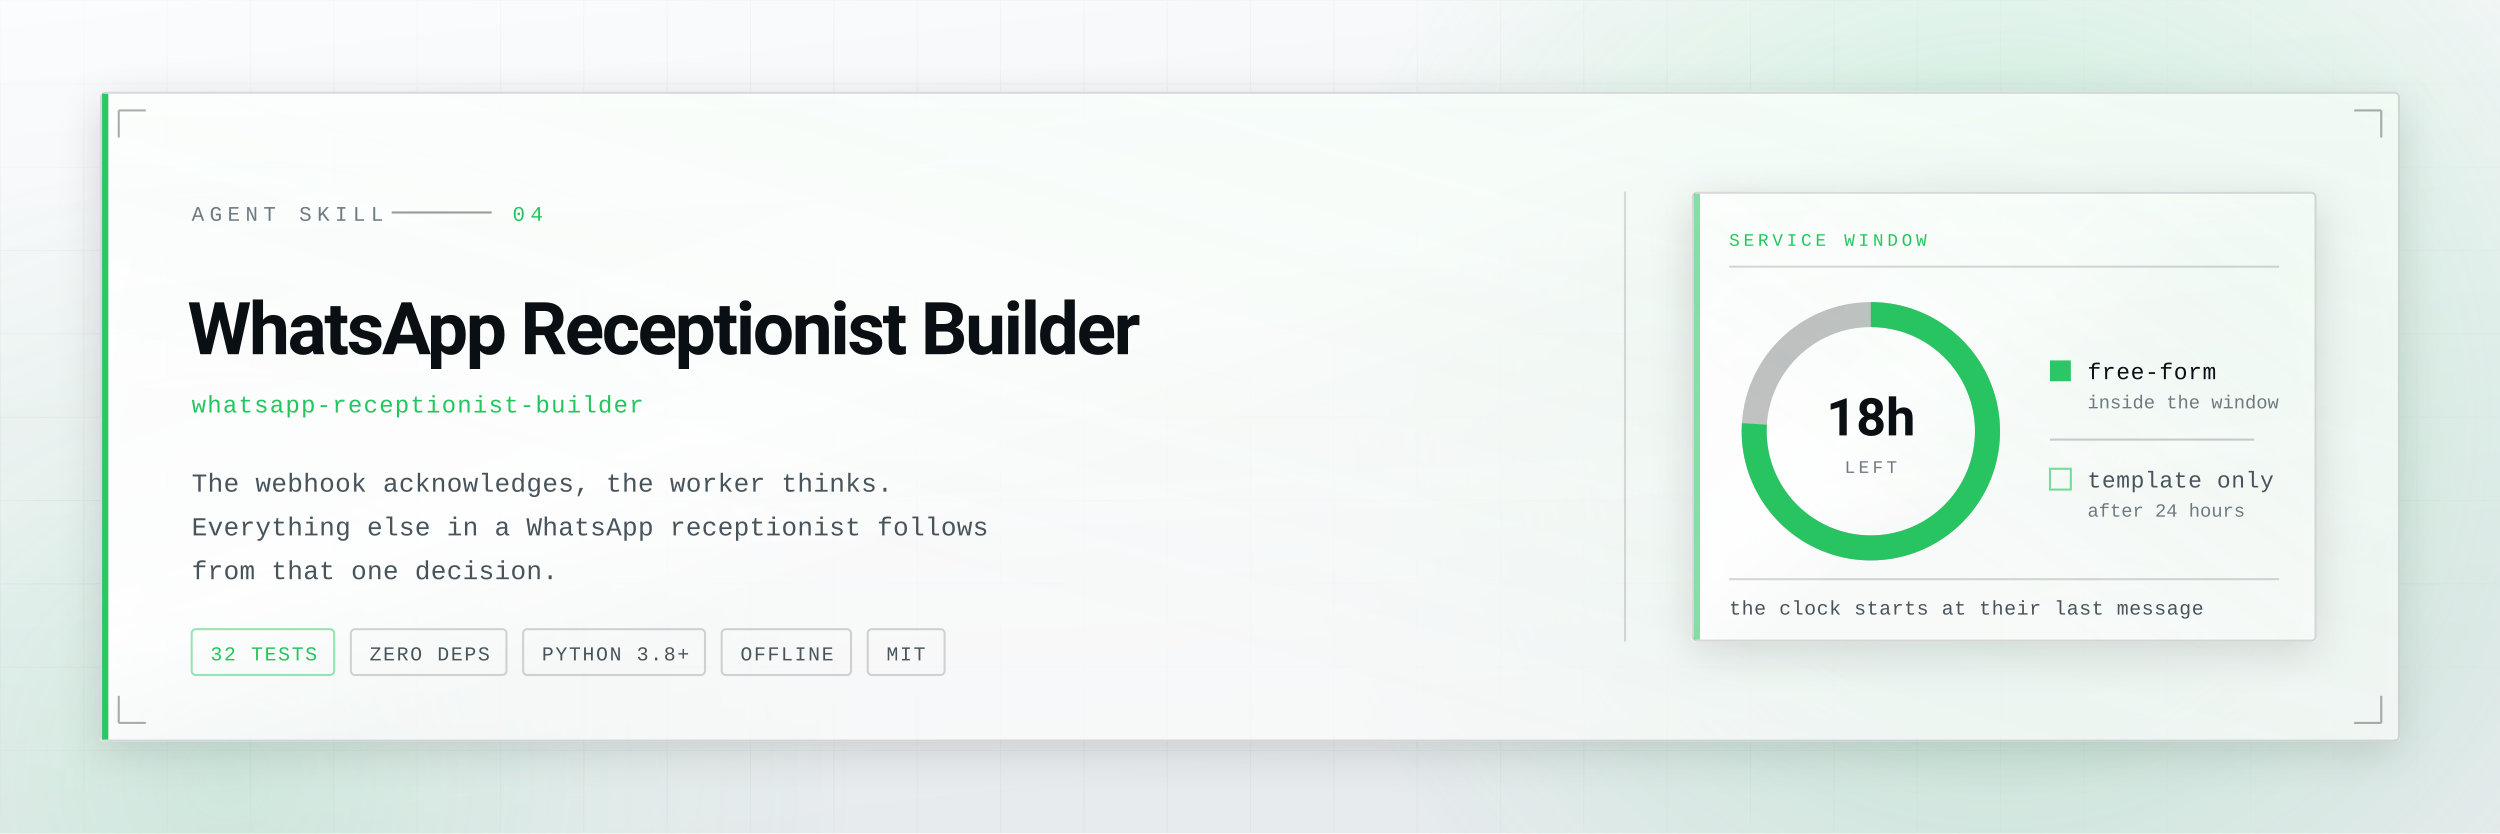
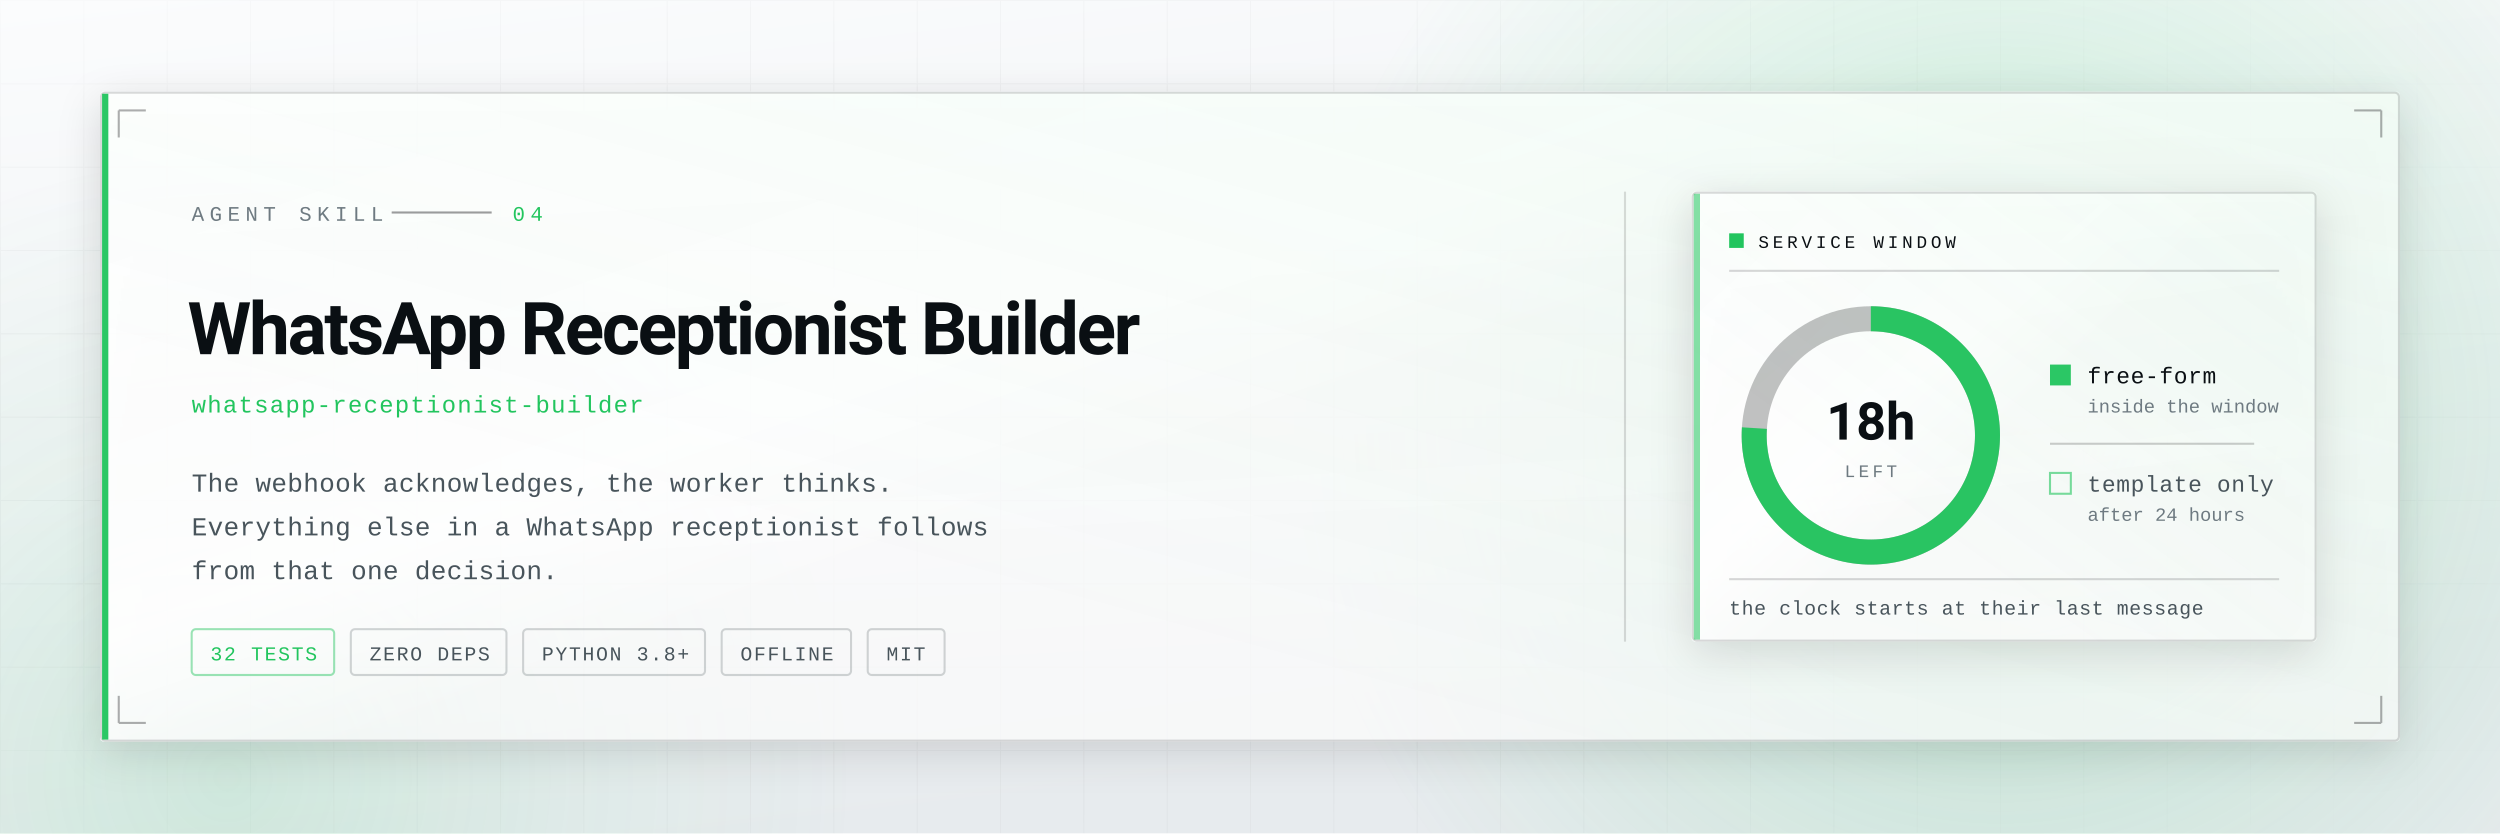
<svg xmlns="http://www.w3.org/2000/svg" width="1200" height="400" viewBox="0 0 1200 400" role="img">
  <defs>
    <linearGradient id="bg1" x1="0" y1="0" x2="0.35" y2="1">
      <stop offset="0" stop-color="#FBFCFD" />
      <stop offset="1" stop-color="#E7EBEE" />
    </linearGradient>
    <pattern id="grid2" width="40" height="40" patternUnits="userSpaceOnUse">
      <path d="M 40 0 L 0 0 0 40" fill="none" stroke="#0A0C0E" stroke-opacity="0.070" stroke-width="1" />
    </pattern>
    <radialGradient id="gmask3" cx="0.42" cy="0.5" r="0.75">
      <stop offset="0" stop-color="#fff" stop-opacity="1" />
      <stop offset="1" stop-color="#fff" stop-opacity="0" />
    </radialGradient>
    <mask id="gmask3m">
      <rect width="1200" height="400" fill="url(#gmask3)" />
    </mask>
    <radialGradient id="glow4" cx="0.5" cy="0.5" r="0.5">
      <stop offset="0" stop-color="#22C55E" stop-opacity="0.300" />
      <stop offset="0.55" stop-color="#22C55E" stop-opacity="0.105" />
      <stop offset="1" stop-color="#22C55E" stop-opacity="0" />
    </radialGradient>
    <radialGradient id="glow5" cx="0.5" cy="0.5" r="0.5">
      <stop offset="0" stop-color="#22C55E" stop-opacity="0.135" />
      <stop offset="0.55" stop-color="#22C55E" stop-opacity="0.047" />
      <stop offset="1" stop-color="#22C55E" stop-opacity="0" />
    </radialGradient>
    <linearGradient id="pane6" x1="0" y1="0" x2="0.2" y2="1">
      <stop offset="0" stop-color="#FFFFFF" stop-opacity="0.950" />
      <stop offset="1" stop-color="#FFFFFF" stop-opacity="0.740" />
    </linearGradient>
    <filter id="sh7" x="-20%" y="-20%" width="140%" height="160%">
      <feDropShadow dx="0" dy="6" stdDeviation="10" flood-color="#0A0C0E" flood-opacity="0.160" />
    </filter>
    <linearGradient id="sheen8" x1="0" y1="0" x2="1" y2="0.8">
      <stop offset="0" stop-color="#FFFFFF" stop-opacity="0" />
      <stop offset="0.42" stop-color="#FFFFFF" stop-opacity="0.765" />
      <stop offset="0.56" stop-color="#FFFFFF" stop-opacity="0" />
    </linearGradient>
    <clipPath id="clip9">
      <rect x="48.0" y="44.0" width="1104.0" height="312.0" rx="2" />
    </clipPath>
    <linearGradient id="edge10" x1="0" y1="0" x2="1" y2="0">
      <stop offset="0" stop-color="#FFFFFF" stop-opacity="0" />
      <stop offset="0.25" stop-color="#FFFFFF" stop-opacity="1.870" />
      <stop offset="0.75" stop-color="#FFFFFF" stop-opacity="0.680" />
      <stop offset="1" stop-color="#FFFFFF" stop-opacity="0" />
    </linearGradient>
    <linearGradient id="tint11" x1="1" y1="0" x2="0" y2="1">
      <stop offset="0" stop-color="#22C55E" stop-opacity="0.055" />
      <stop offset="0.7" stop-color="#22C55E" stop-opacity="0" />
    </linearGradient>
    <linearGradient id="pane12" x1="0" y1="0" x2="0.2" y2="1">
      <stop offset="0" stop-color="#FFFFFF" stop-opacity="0.950" />
      <stop offset="1" stop-color="#FFFFFF" stop-opacity="0.740" />
    </linearGradient>
    <filter id="sh13" x="-20%" y="-20%" width="140%" height="160%">
      <feDropShadow dx="0" dy="6" stdDeviation="10" flood-color="#0A0C0E" flood-opacity="0.160" />
    </filter>
    <linearGradient id="sheen14" x1="0" y1="0" x2="1" y2="0.8">
      <stop offset="0" stop-color="#FFFFFF" stop-opacity="0" />
      <stop offset="0.42" stop-color="#FFFFFF" stop-opacity="0.765" />
      <stop offset="0.56" stop-color="#FFFFFF" stop-opacity="0" />
    </linearGradient>
    <clipPath id="clip15">
      <rect x="812.0" y="92.0" width="300.0" height="216.0" rx="2" />
    </clipPath>
    <linearGradient id="edge16" x1="0" y1="0" x2="1" y2="0">
      <stop offset="0" stop-color="#FFFFFF" stop-opacity="0" />
      <stop offset="0.25" stop-color="#FFFFFF" stop-opacity="1.870" />
      <stop offset="0.75" stop-color="#FFFFFF" stop-opacity="0.680" />
      <stop offset="1" stop-color="#FFFFFF" stop-opacity="0" />
    </linearGradient>
    <linearGradient id="tint17" x1="1" y1="0" x2="0" y2="1">
      <stop offset="0" stop-color="#22C55E" stop-opacity="0.055" />
      <stop offset="0.7" stop-color="#22C55E" stop-opacity="0" />
    </linearGradient>
  </defs>
  <rect width="1200" height="400" fill="url(#bg1)" />
  <rect width="1200" height="400" fill="url(#grid2)" mask="url(#gmask3m)" />
  <circle cx="960.0" cy="200.0" r="340.0" fill="url(#glow4)" />
  <circle cx="110.0" cy="372.0" r="300.0" fill="url(#glow5)" />
  <rect x="48.0" y="44.0" width="1104.0" height="312.0" rx="2" fill="url(#pane6)" filter="url(#sh7)" />
  <g clip-path="url(#clip9)">
    <rect x="48.0" y="44.0" width="1104.0" height="312.0" fill="url(#sheen8)" />
  </g>
  <rect x="48.0" y="44.0" width="1104.0" height="1" fill="url(#edge10)" />
  <rect x="48.0" y="44.0" width="1104.0" height="312.0" rx="2" fill="url(#tint11)" />
  <rect x="48.5" y="44.5" width="1103.0" height="311.0" rx="2" fill="none" stroke="#0A0C0E" stroke-opacity="0.150" stroke-width="1" />
  <rect x="49.0" y="45.0" width="3" height="310.0" fill="#22C55E" fill-opacity="0.95" />
  <path d="M 57.0 53.0 h 13.0 M 57.0 53.0 v 13.0" stroke="#0A0C0E" stroke-opacity="0.330" stroke-width="1" />
  <path d="M 1143.0 53.0 h -13.0 M 1143.0 53.0 v 13.0" stroke="#0A0C0E" stroke-opacity="0.330" stroke-width="1" />
  <path d="M 57.0 347.0 h 13.0 M 57.0 347.0 v -13.0" stroke="#0A0C0E" stroke-opacity="0.330" stroke-width="1" />
  <path d="M 1143.0 347.0 h -13.0 M 1143.0 347.0 v -13.0" stroke="#0A0C0E" stroke-opacity="0.330" stroke-width="1" />
  <text x="92.0" y="106.0" font-family="ui-monospace, SFMono-Regular, Menlo, Consolas, &quot;Liberation Mono&quot;, monospace" font-size="10.0" font-weight="400" fill="#6E7A81" text-anchor="start" letter-spacing="2.60">AGENT SKILL</text>
  <line x1="188.0" y1="102.0" x2="236.0" y2="102.0" stroke="#0A0C0E" stroke-opacity="0.400" stroke-width="1.0" />
  <text x="246.0" y="106.0" font-family="ui-monospace, SFMono-Regular, Menlo, Consolas, &quot;Liberation Mono&quot;, monospace" font-size="10.0" font-weight="400" fill="#22C55E" text-anchor="start" letter-spacing="2.60">04</text>
  <text x="90.0" y="170.0" font-family="system-ui, -apple-system, &quot;Segoe UI&quot;, Roboto, Helvetica, Arial, sans-serif" font-size="35.0" font-weight="700" fill="#0A0F13" text-anchor="start" letter-spacing="-1.10">WhatsApp Receptionist Builder</text>
  <text x="92.0" y="198.0" font-family="ui-monospace, SFMono-Regular, Menlo, Consolas, &quot;Liberation Mono&quot;, monospace" font-size="11.5" font-weight="400" fill="#22C55E" text-anchor="start" letter-spacing="0.60">whatsapp-receptionist-builder</text>
  <text x="92.0" y="236.0" font-family="ui-monospace, SFMono-Regular, Menlo, Consolas, &quot;Liberation Mono&quot;, monospace" font-size="12.5" font-weight="400" fill="#48545B" text-anchor="start" letter-spacing="0.15">The webhook acknowledges, the worker thinks.</text>
  <text x="92.0" y="257.0" font-family="ui-monospace, SFMono-Regular, Menlo, Consolas, &quot;Liberation Mono&quot;, monospace" font-size="12.5" font-weight="400" fill="#48545B" text-anchor="start" letter-spacing="0.15">Everything else in a WhatsApp receptionist follows</text>
  <text x="92.0" y="278.0" font-family="ui-monospace, SFMono-Regular, Menlo, Consolas, &quot;Liberation Mono&quot;, monospace" font-size="12.5" font-weight="400" fill="#48545B" text-anchor="start" letter-spacing="0.15">from that one decision.</text>
  <rect x="92.0" y="302.0" width="68.4" height="22" rx="2" fill="none" stroke="#22C55E" stroke-opacity="0.450" />
  <text x="101.0" y="317.0" font-family="ui-monospace, SFMono-Regular, Menlo, Consolas, &quot;Liberation Mono&quot;, monospace" font-size="9.5" font-weight="400" fill="#22C55E" text-anchor="start" letter-spacing="0.80">32 TESTS</text>
  <rect x="168.4" y="302.0" width="74.7" height="22" rx="2" fill="none" stroke="#48545B" stroke-opacity="0.240" />
  <text x="177.4" y="317.0" font-family="ui-monospace, SFMono-Regular, Menlo, Consolas, &quot;Liberation Mono&quot;, monospace" font-size="9.5" font-weight="400" fill="#48545B" text-anchor="start" letter-spacing="0.80">ZERO DEPS</text>
  <rect x="251.1" y="302.0" width="87.3" height="22" rx="2" fill="none" stroke="#48545B" stroke-opacity="0.240" />
  <text x="260.1" y="317.0" font-family="ui-monospace, SFMono-Regular, Menlo, Consolas, &quot;Liberation Mono&quot;, monospace" font-size="9.5" font-weight="400" fill="#48545B" text-anchor="start" letter-spacing="0.80">PYTHON 3.8+</text>
  <rect x="346.4" y="302.0" width="62.1" height="22" rx="2" fill="none" stroke="#48545B" stroke-opacity="0.240" />
  <text x="355.4" y="317.0" font-family="ui-monospace, SFMono-Regular, Menlo, Consolas, &quot;Liberation Mono&quot;, monospace" font-size="9.5" font-weight="400" fill="#48545B" text-anchor="start" letter-spacing="0.80">OFFLINE</text>
  <rect x="416.5" y="302.0" width="36.9" height="22" rx="2" fill="none" stroke="#48545B" stroke-opacity="0.240" />
  <text x="425.5" y="317.0" font-family="ui-monospace, SFMono-Regular, Menlo, Consolas, &quot;Liberation Mono&quot;, monospace" font-size="9.5" font-weight="400" fill="#48545B" text-anchor="start" letter-spacing="0.80">MIT</text>
  <line x1="780.0" y1="92.0" x2="780.0" y2="308.0" stroke="#0A0C0E" stroke-opacity="0.140" stroke-width="1.0" />
  <rect x="812.0" y="92.0" width="300.0" height="216.0" rx="2" fill="url(#pane12)" filter="url(#sh13)" />
  <g clip-path="url(#clip15)">
    <rect x="812.0" y="92.0" width="300.0" height="216.0" fill="url(#sheen14)" />
  </g>
  <rect x="812.0" y="92.0" width="300.0" height="1" fill="url(#edge16)" />
  <rect x="812.0" y="92.0" width="300.0" height="216.0" rx="2" fill="url(#tint17)" />
  <rect x="812.5" y="92.5" width="299.0" height="215.0" rx="2" fill="none" stroke="#0A0C0E" stroke-opacity="0.150" stroke-width="1" />
  <rect x="813.0" y="93.0" width="3" height="214.0" fill="#22C55E" fill-opacity="0.55" />
-   <text x="830.0" y="118.0" font-family="ui-monospace, SFMono-Regular, Menlo, Consolas, &quot;Liberation Mono&quot;, monospace" font-size="8.5" font-weight="400" fill="#22C55E" text-anchor="start" letter-spacing="1.80">SERVICE WINDOW</text>
-   <line x1="830.0" y1="128.0" x2="1094.0" y2="128.0" stroke="#0A0C0E" stroke-opacity="0.160" stroke-width="1.0" />
-   <circle cx="898.0" cy="207.0" r="56.0" fill="none" stroke="#0A0C0E" stroke-opacity="0.25" stroke-width="12" />
-   <path d="M 898.00 151.00 A 56.0 56.0 0 1 1 842.11 203.48" fill="none" stroke="#22C55E" stroke-opacity="0.95" stroke-width="12" />
-   <text x="898.0" y="209.0" font-family="system-ui, -apple-system, &quot;Segoe UI&quot;, Roboto, Helvetica, Arial, sans-serif" font-size="25.0" font-weight="700" fill="#0A0F13" text-anchor="middle">18h</text>
-   <text x="898.0" y="227.0" font-family="ui-monospace, SFMono-Regular, Menlo, Consolas, &quot;Liberation Mono&quot;, monospace" font-size="8.5" font-weight="400" fill="#6E7A81" text-anchor="middle" letter-spacing="1.60">LEFT</text>
-   <rect x="984.0" y="173.0" width="10" height="10" fill="#22C55E" fill-opacity="0.95" />
-   <text x="1002.0" y="182.0" font-family="ui-monospace, SFMono-Regular, Menlo, Consolas, &quot;Liberation Mono&quot;, monospace" font-size="11.0" font-weight="400" fill="#0A0F13" text-anchor="start" letter-spacing="0.30">free-form</text>
-   <text x="1002.0" y="196.0" font-family="ui-monospace, SFMono-Regular, Menlo, Consolas, &quot;Liberation Mono&quot;, monospace" font-size="9.0" font-weight="400" fill="#6E7A81" text-anchor="start">inside the window</text>
-   <line x1="984.0" y1="211.0" x2="1082.0" y2="211.0" stroke="#0A0C0E" stroke-opacity="0.200" stroke-width="1.0" />
-   <rect x="984.0" y="225.0" width="10" height="10" fill="none" stroke="#22C55E" stroke-opacity="0.6" />
-   <text x="1002.0" y="234.0" font-family="ui-monospace, SFMono-Regular, Menlo, Consolas, &quot;Liberation Mono&quot;, monospace" font-size="11.0" font-weight="400" fill="#48545B" text-anchor="start" letter-spacing="0.30">template only</text>
-   <text x="1002.0" y="248.0" font-family="ui-monospace, SFMono-Regular, Menlo, Consolas, &quot;Liberation Mono&quot;, monospace" font-size="9.0" font-weight="400" fill="#6E7A81" text-anchor="start">after 24 hours</text>
+   <rect x="830.0" y="112.0" width="7" height="7" fill="#22C55E" />
+   <text x="844.0" y="119.0" font-family="ui-monospace, SFMono-Regular, Menlo, Consolas, &quot;Liberation Mono&quot;, monospace" font-size="8.5" font-weight="400" fill="#0A0F13" text-anchor="start" letter-spacing="1.80">SERVICE WINDOW</text>
+   <line x1="830.0" y1="130.0" x2="1094.0" y2="130.0" stroke="#0A0C0E" stroke-opacity="0.160" stroke-width="1.0" />
+   <circle cx="898.0" cy="209.0" r="56.0" fill="none" stroke="#0A0C0E" stroke-opacity="0.25" stroke-width="12" />
+   <path d="M 898.00 153.00 A 56.0 56.0 0 1 1 842.11 205.48" fill="none" stroke="#22C55E" stroke-opacity="0.95" stroke-width="12" />
+   <text x="898.0" y="211.0" font-family="system-ui, -apple-system, &quot;Segoe UI&quot;, Roboto, Helvetica, Arial, sans-serif" font-size="25.0" font-weight="700" fill="#0A0F13" text-anchor="middle">18h</text>
+   <text x="898.0" y="229.0" font-family="ui-monospace, SFMono-Regular, Menlo, Consolas, &quot;Liberation Mono&quot;, monospace" font-size="8.5" font-weight="400" fill="#6E7A81" text-anchor="middle" letter-spacing="1.60">LEFT</text>
+   <rect x="984.0" y="175.0" width="10" height="10" fill="#22C55E" fill-opacity="0.95" />
+   <text x="1002.0" y="184.0" font-family="ui-monospace, SFMono-Regular, Menlo, Consolas, &quot;Liberation Mono&quot;, monospace" font-size="11.0" font-weight="400" fill="#0A0F13" text-anchor="start" letter-spacing="0.30">free-form</text>
+   <text x="1002.0" y="198.0" font-family="ui-monospace, SFMono-Regular, Menlo, Consolas, &quot;Liberation Mono&quot;, monospace" font-size="9.0" font-weight="400" fill="#6E7A81" text-anchor="start">inside the window</text>
+   <line x1="984.0" y1="213.0" x2="1082.0" y2="213.0" stroke="#0A0C0E" stroke-opacity="0.200" stroke-width="1.0" />
+   <rect x="984.0" y="227.0" width="10" height="10" fill="none" stroke="#22C55E" stroke-opacity="0.6" />
+   <text x="1002.0" y="236.0" font-family="ui-monospace, SFMono-Regular, Menlo, Consolas, &quot;Liberation Mono&quot;, monospace" font-size="11.0" font-weight="400" fill="#48545B" text-anchor="start" letter-spacing="0.30">template only</text>
+   <text x="1002.0" y="250.0" font-family="ui-monospace, SFMono-Regular, Menlo, Consolas, &quot;Liberation Mono&quot;, monospace" font-size="9.0" font-weight="400" fill="#6E7A81" text-anchor="start">after 24 hours</text>
  <line x1="830.0" y1="278.0" x2="1094.0" y2="278.0" stroke="#0A0C0E" stroke-opacity="0.160" stroke-width="1.0" />
  <text x="830.0" y="295.0" font-family="ui-monospace, SFMono-Regular, Menlo, Consolas, &quot;Liberation Mono&quot;, monospace" font-size="9.5" font-weight="400" fill="#48545B" text-anchor="start" letter-spacing="0.30">the clock starts at their last message</text>
</svg>
